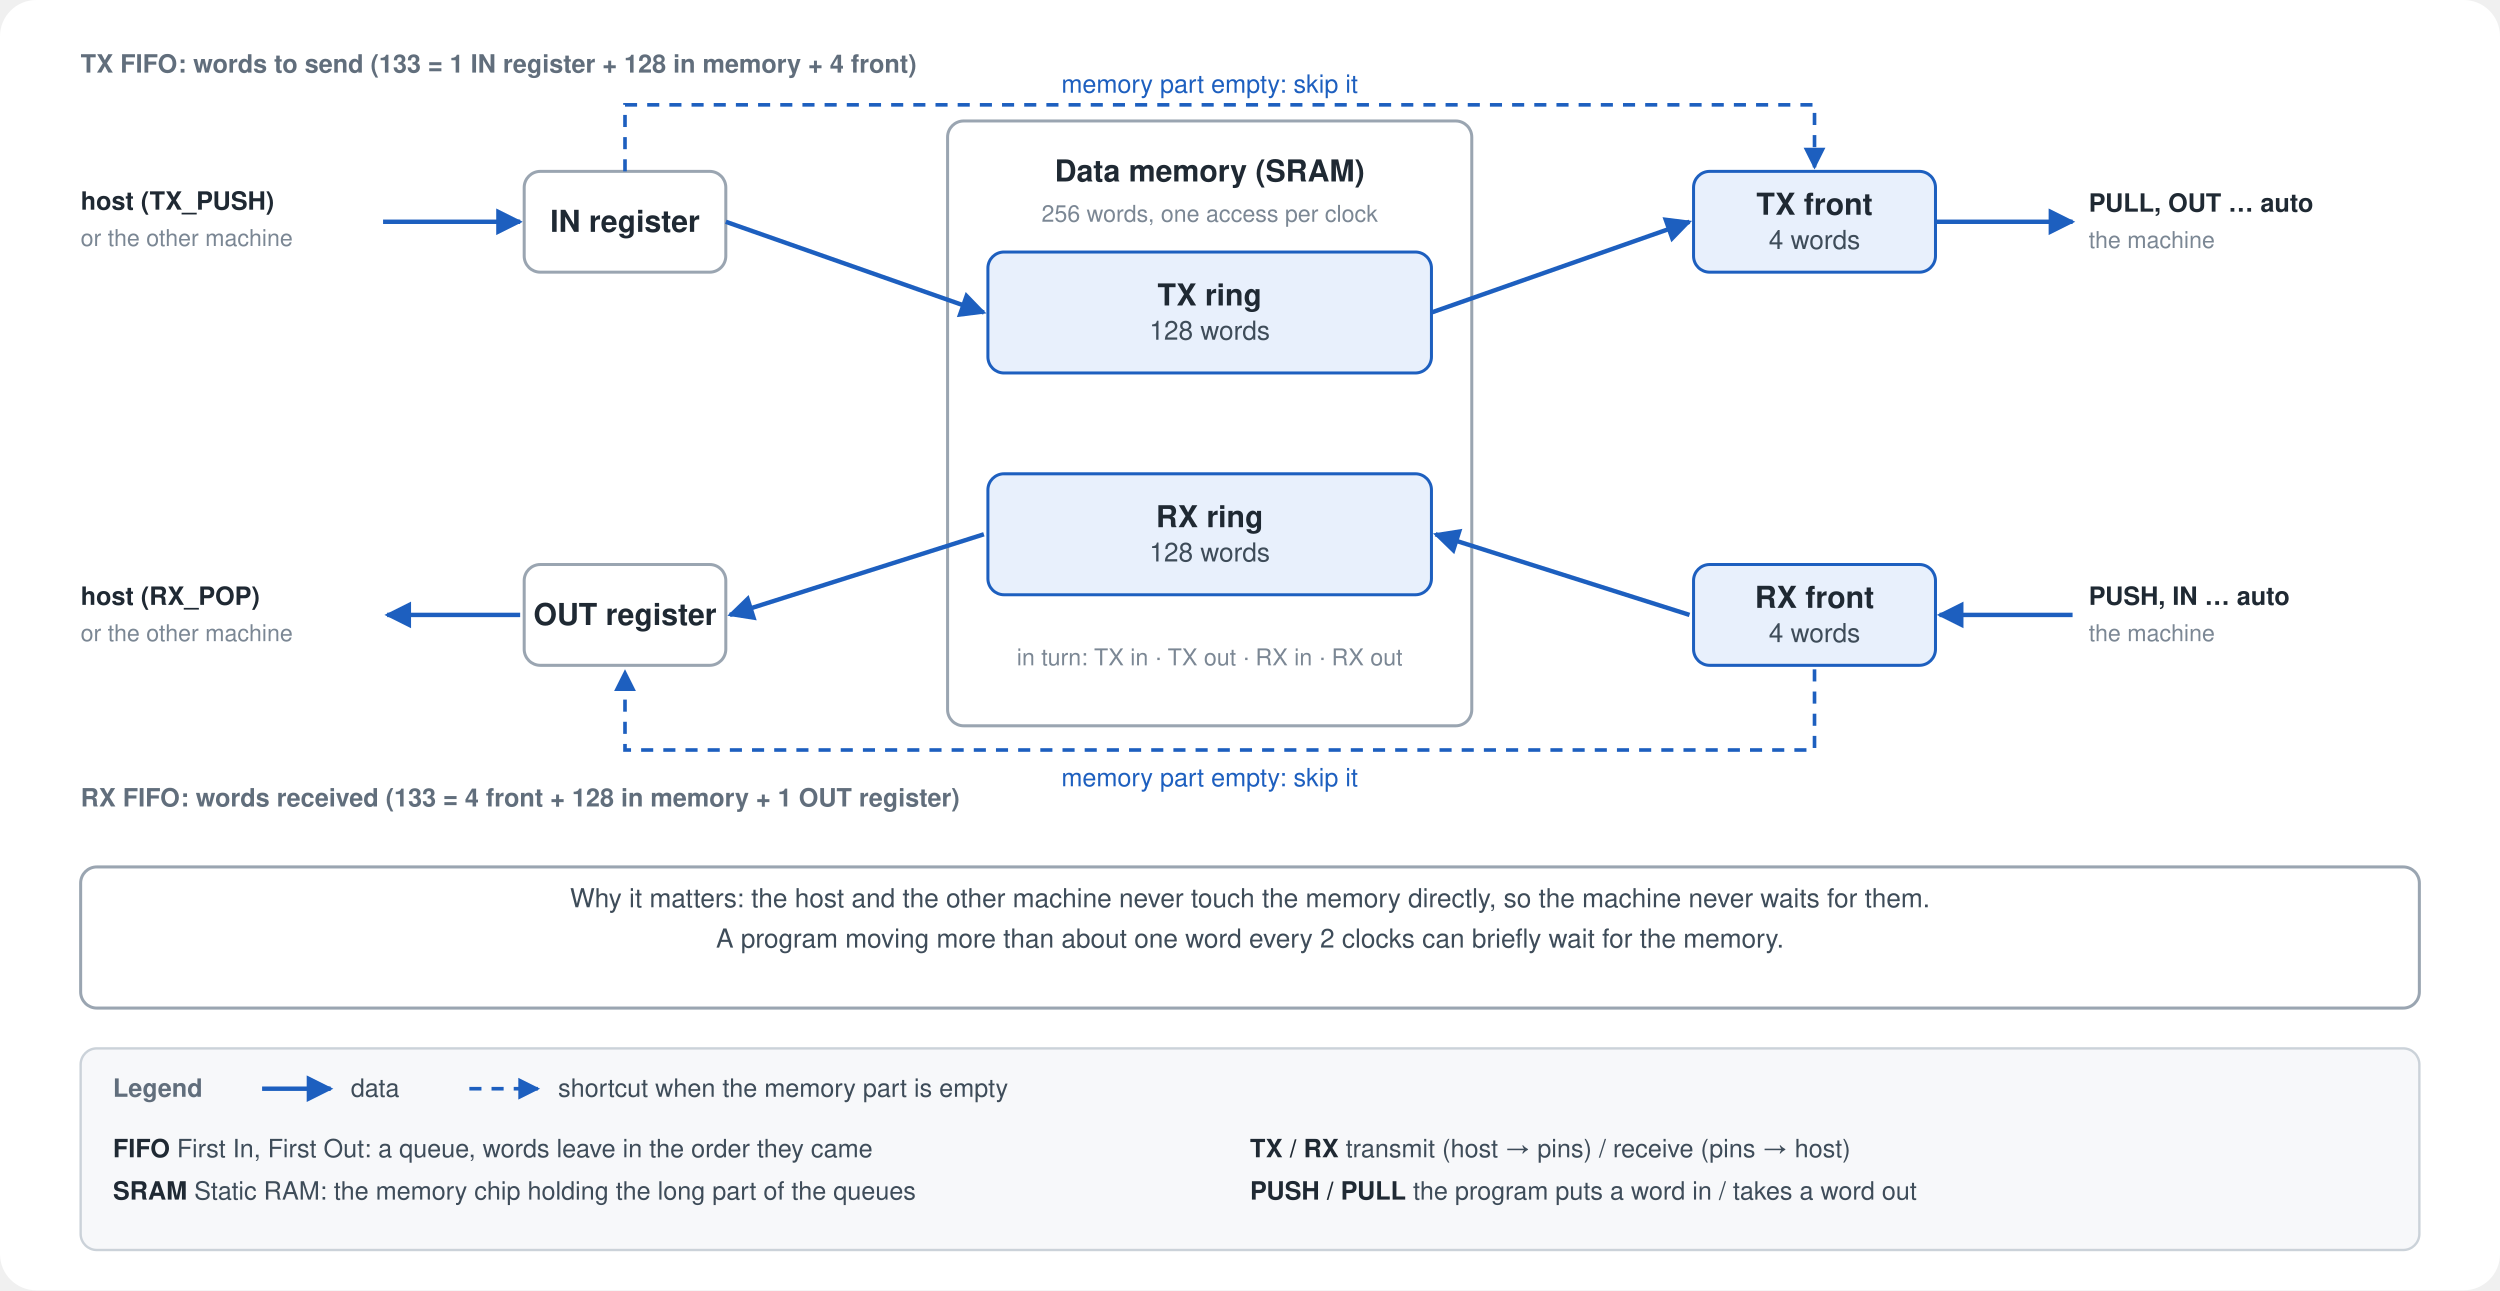
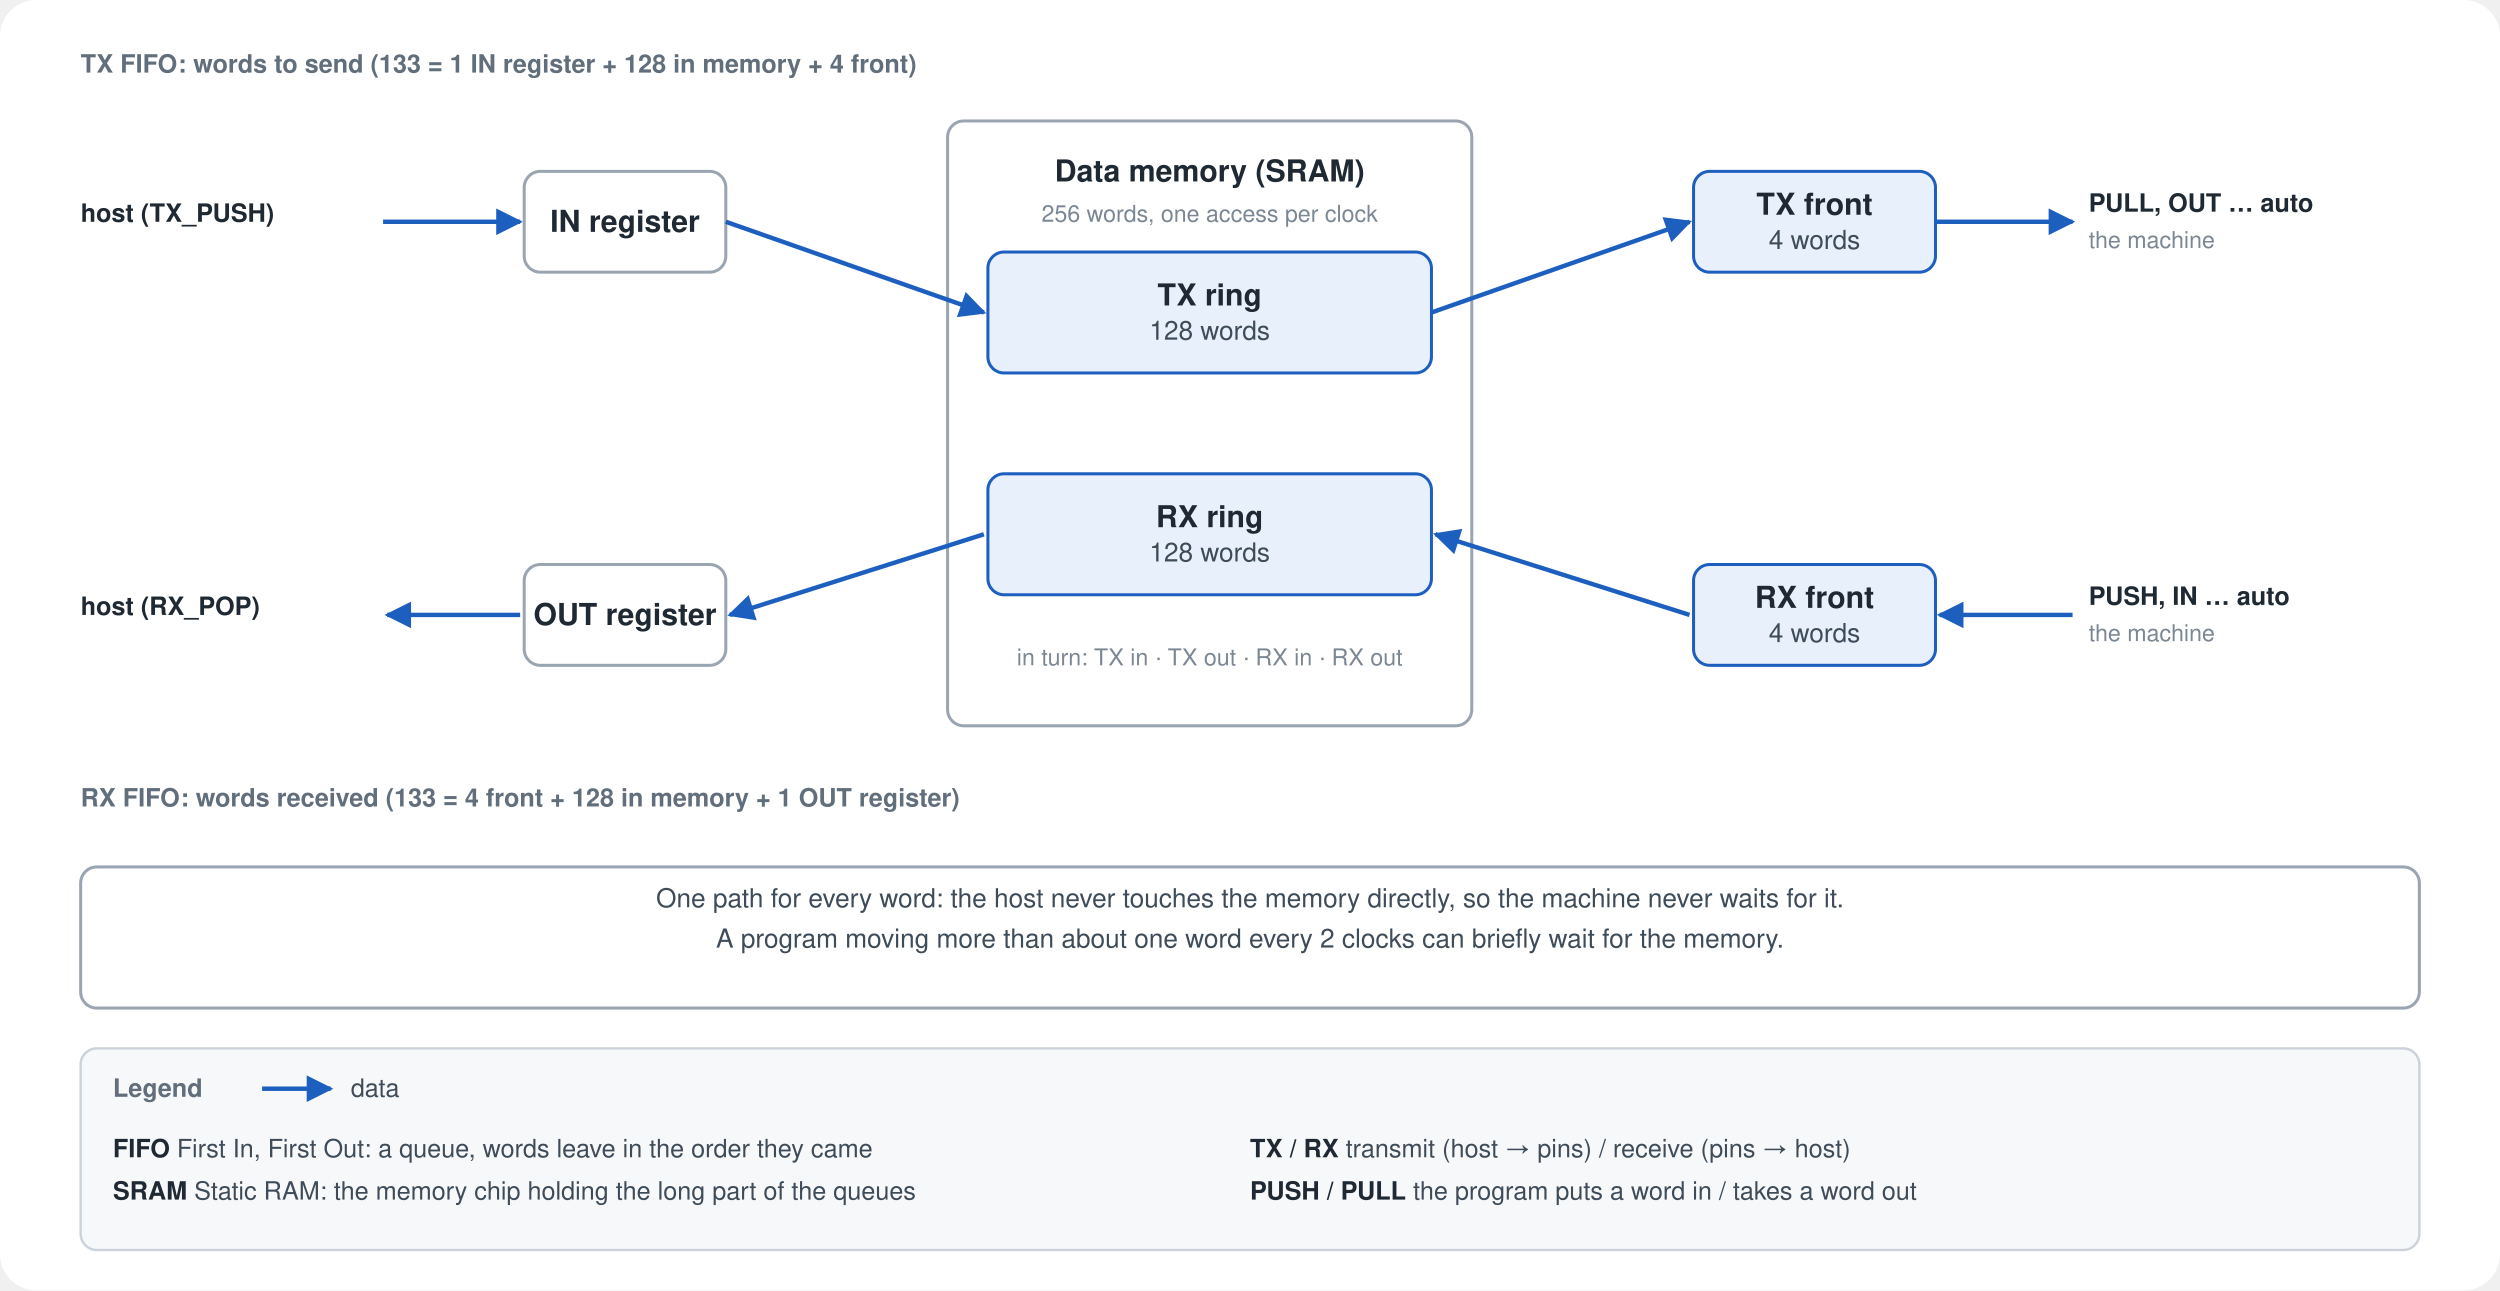
<svg xmlns="http://www.w3.org/2000/svg" viewBox="0 0 1240 640" width="1240" height="640" role="img" aria-labelledby="t d">
  <style>
.bg { fill: #ffffff; }
text { font-family: -apple-system, BlinkMacSystemFont, "Segoe UI", Helvetica, Arial, sans-serif; fill: #1f2933; }
.h { font-size: 15px; font-weight: 700; }
.d { font-size: 13px; fill: #3e4c59; }
.small { font-size: 11.5px; fill: #7b8794; }
.ld { font-size: 12.5px; fill: #1d5fbf; }
.lc { font-size: 12.5px; fill: #52606d; }
.term { font-size: 12.5px; font-weight: 700; fill: #1f2933; }
.def { font-size: 12.5px; fill: #3e4c59; }
.group { font-size: 12.5px; font-weight: 700; fill: #616e7c; }
.chiptitle { font-size: 17px; font-weight: 700; }
.smtitle { font-size: 15px; font-weight: 700; }
.b { fill: #ffffff; stroke: #9aa5b1; stroke-width: 1.5; }
.bar { fill: #f0f2f5; stroke: #9aa5b1; stroke-width: 1.5; }
.chip { fill: #f7f8fa; stroke: #323f4b; stroke-width: 2.5; }
.sm { fill: #ffffff; stroke: #616e7c; stroke-width: 1.8; }
.core { fill: #f7f8fa; stroke: #cbd2d9; stroke-width: 1.2; stroke-dasharray: 5 4; }
.q { fill: #e8f0fc; stroke: #1d5fbf; stroke-width: 1.5; }
.pau { fill: #eef7f0; stroke: #2f8a4c; stroke-width: 1.5; }
.sel { fill: #fff8e6; stroke: #b7791f; stroke-width: 1.5; }
.legend { fill: #f7f8fa; stroke: #cbd2d9; stroke-width: 1.2; }
.data { fill: none; stroke: #1d5fbf; stroke-width: 2.2; }
.ctl { fill: none; stroke: #7b8794; stroke-width: 1.6; }
.dash { fill: none; stroke: #1d5fbf; stroke-width: 1.8; stroke-dasharray: 6 5; }
.ah-data, .ah-dash { fill: #1d5fbf; }
.ah-ctl { fill: #7b8794; }
.cell { fill: #ffffff; stroke: #b7791f; stroke-width: 1.3; }
</style>
  <defs>
    <marker id="data" viewBox="0 0 10 10" refX="9" refY="5" markerWidth="6" markerHeight="6" orient="auto">
      <path d="M0,0 L10,5 L0,10 z" class="ah-data" />
    </marker>
    <marker id="datas" viewBox="0 0 10 10" refX="1" refY="5" markerWidth="6" markerHeight="6" orient="auto">
      <path d="M10,0 L0,5 L10,10 z" class="ah-data" />
    </marker>
    <marker id="ctl" viewBox="0 0 10 10" refX="9" refY="5" markerWidth="7" markerHeight="7" orient="auto">
      <path d="M0,0 L10,5 L0,10 z" class="ah-ctl" />
    </marker>
    <marker id="ctls" viewBox="0 0 10 10" refX="1" refY="5" markerWidth="7" markerHeight="7" orient="auto">
      <path d="M10,0 L0,5 L10,10 z" class="ah-ctl" />
    </marker>
    <marker id="dash" viewBox="0 0 10 10" refX="9" refY="5" markerWidth="6" markerHeight="6" orient="auto">
      <path d="M0,0 L10,5 L0,10 z" class="ah-dash" />
    </marker>
    <marker id="dashs" viewBox="0 0 10 10" refX="1" refY="5" markerWidth="6" markerHeight="6" orient="auto">
      <path d="M10,0 L0,5 L10,10 z" class="ah-dash" />
    </marker>
  </defs>
  <rect x="0" y="0" width="1240" height="640" rx="18" class="bg" />
  <text x="40" y="36" class="group" text-anchor="start">TX FIFO: words to send  (133 = 1 IN register + 128 in memory + 4 front)</text>
-   <text x="40" y="104" class="term" text-anchor="start">host (TX_PUSH)</text>
-   <text x="40" y="122" class="small" text-anchor="start">or the other machine</text>
+   <text x="40" y="110" class="term" text-anchor="start">host (TX_PUSH)</text>
  <polyline points="190,110 258,110" class="data" marker-end="url(#data)" />
  <rect x="260" y="85" width="100" height="50" rx="8" class="b" />
  <text x="310.0" y="115.0" class="h" text-anchor="middle">IN register</text>
  <rect x="470" y="60" width="260" height="300" rx="8" class="b" />
  <text x="600" y="90" class="h" text-anchor="middle">Data memory (SRAM)</text>
  <text x="600" y="110" class="small" text-anchor="middle">256 words, one access per clock</text>
  <rect x="490" y="125" width="220" height="60" rx="8" class="q" />
  <text x="600.0" y="151.5" class="h" text-anchor="middle">TX ring</text>
  <text x="600.0" y="168.5" class="d" text-anchor="middle">128 words</text>
  <rect x="490" y="235" width="220" height="60" rx="8" class="q" />
  <text x="600.0" y="261.5" class="h" text-anchor="middle">RX ring</text>
  <text x="600.0" y="278.5" class="d" text-anchor="middle">128 words</text>
  <text x="600" y="330" class="small" text-anchor="middle">in turn: TX in · TX out · RX in · RX out</text>
  <polyline points="360,110 488,155" class="data" marker-end="url(#data)" />
  <polyline points="710,155 838,110" class="data" marker-end="url(#data)" />
  <rect x="840" y="85" width="120" height="50" rx="8" class="q" />
  <text x="900.0" y="106.5" class="h" text-anchor="middle">TX front</text>
  <text x="900.0" y="123.5" class="d" text-anchor="middle">4 words</text>
  <polyline points="960,110 1028,110" class="data" marker-end="url(#data)" />
  <text x="1036" y="105" class="term" text-anchor="start">PULL, OUT … auto</text>
  <text x="1036" y="123" class="small" text-anchor="start">the machine</text>
-   <polyline points="310,85 310,52 900,52 900,83" class="dash" marker-end="url(#dash)" />
-   <text x="600" y="46" class="ld" text-anchor="middle">memory part empty: skip it</text>
  <text x="40" y="400" class="group" text-anchor="start">RX FIFO: words received  (133 = 4 front + 128 in memory + 1 OUT register)</text>
  <text x="1036" y="300" class="term" text-anchor="start">PUSH, IN … auto</text>
  <text x="1036" y="318" class="small" text-anchor="start">the machine</text>
  <polyline points="1028,305 962,305" class="data" marker-end="url(#data)" />
  <rect x="840" y="280" width="120" height="50" rx="8" class="q" />
  <text x="900.0" y="301.5" class="h" text-anchor="middle">RX front</text>
  <text x="900.0" y="318.5" class="d" text-anchor="middle">4 words</text>
  <polyline points="838,305 712,265" class="data" marker-end="url(#data)" />
  <polyline points="488,265 362,305" class="data" marker-end="url(#data)" />
  <rect x="260" y="280" width="100" height="50" rx="8" class="b" />
  <text x="310.0" y="310.0" class="h" text-anchor="middle">OUT register</text>
  <polyline points="258,305 192,305" class="data" marker-end="url(#data)" />
-   <text x="40" y="300" class="term" text-anchor="start">host (RX_POP)</text>
-   <text x="40" y="318" class="small" text-anchor="start">or the other machine</text>
-   <polyline points="900,332 900,372 310,372 310,333" class="dash" marker-end="url(#dash)" />
-   <text x="600" y="390" class="ld" text-anchor="middle">memory part empty: skip it</text>
+   <text x="40" y="305" class="term" text-anchor="start">host (RX_POP)</text>
  <rect x="40" y="430" width="1160" height="70" rx="8" class="b" />
-   <text x="620.0" y="450.0" class="d" text-anchor="middle">Why it matters: the host and the other machine never touch the memory directly, so the machine never waits for them.</text>
+   <text x="620.0" y="450.0" class="d" text-anchor="middle">One path for every word: the host never touches the memory directly, so the machine never waits for it.</text>
  <text x="620.0" y="470.0" class="d" text-anchor="middle">A program moving more than about one word every 2 clocks can briefly wait for the memory.</text>
  <rect x="40" y="520" width="1160" height="100" rx="8" class="legend" />
  <text x="56" y="544" class="group" text-anchor="start">Legend</text>
  <polyline points="130,540 164,540" class="data" marker-end="url(#data)" />
  <text x="174" y="544" class="def" text-anchor="start">data</text>
-   <polyline points="232.8,540 266.8,540" class="dash" marker-end="url(#dash)" />
-   <text x="276.8" y="544" class="def" text-anchor="start">shortcut when the memory part is empty</text>
  <text x="56.0" y="574" class="def">
    <tspan class="term">FIFO</tspan>  First In, First Out: a queue, words leave in the order they came</text>
  <text x="56.0" y="595" class="def">
    <tspan class="term">SRAM</tspan>  Static RAM: the memory chip holding the long part of the queues</text>
  <text x="620.0" y="574" class="def">
    <tspan class="term">TX / RX</tspan>  transmit (host → pins) / receive (pins → host)</text>
  <text x="620.0" y="595" class="def">
    <tspan class="term">PUSH / PULL</tspan>  the program puts a word in / takes a word out</text>
</svg>
